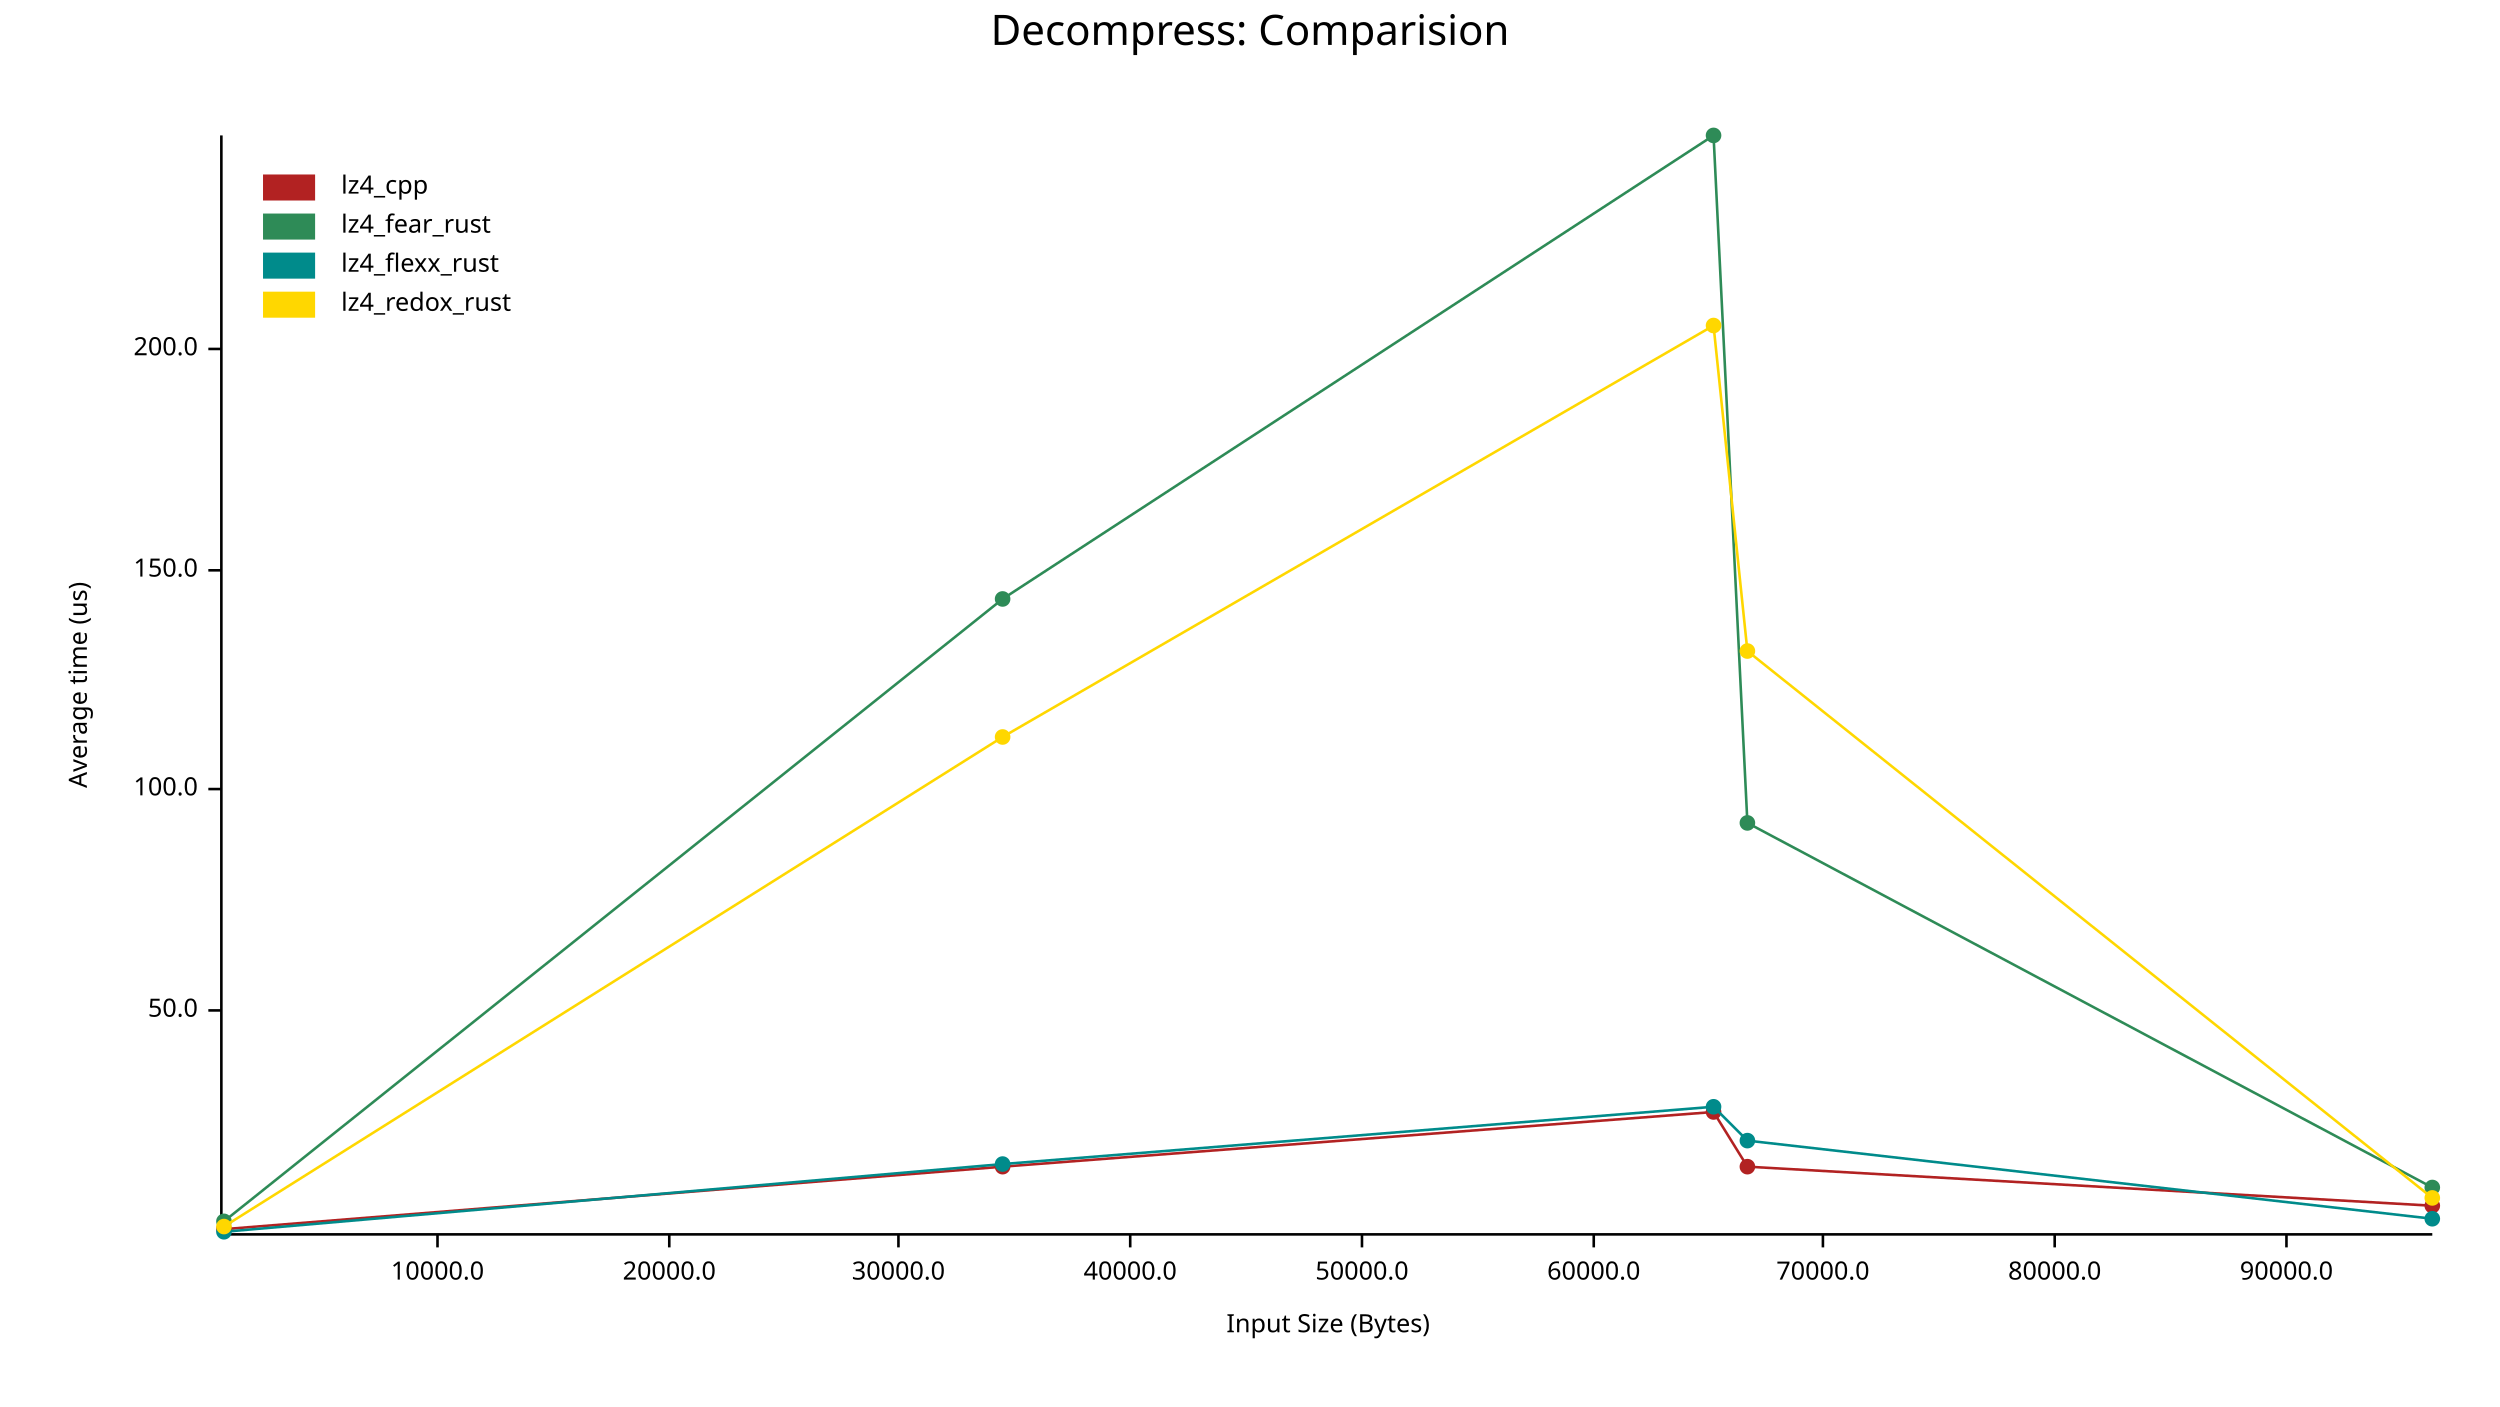
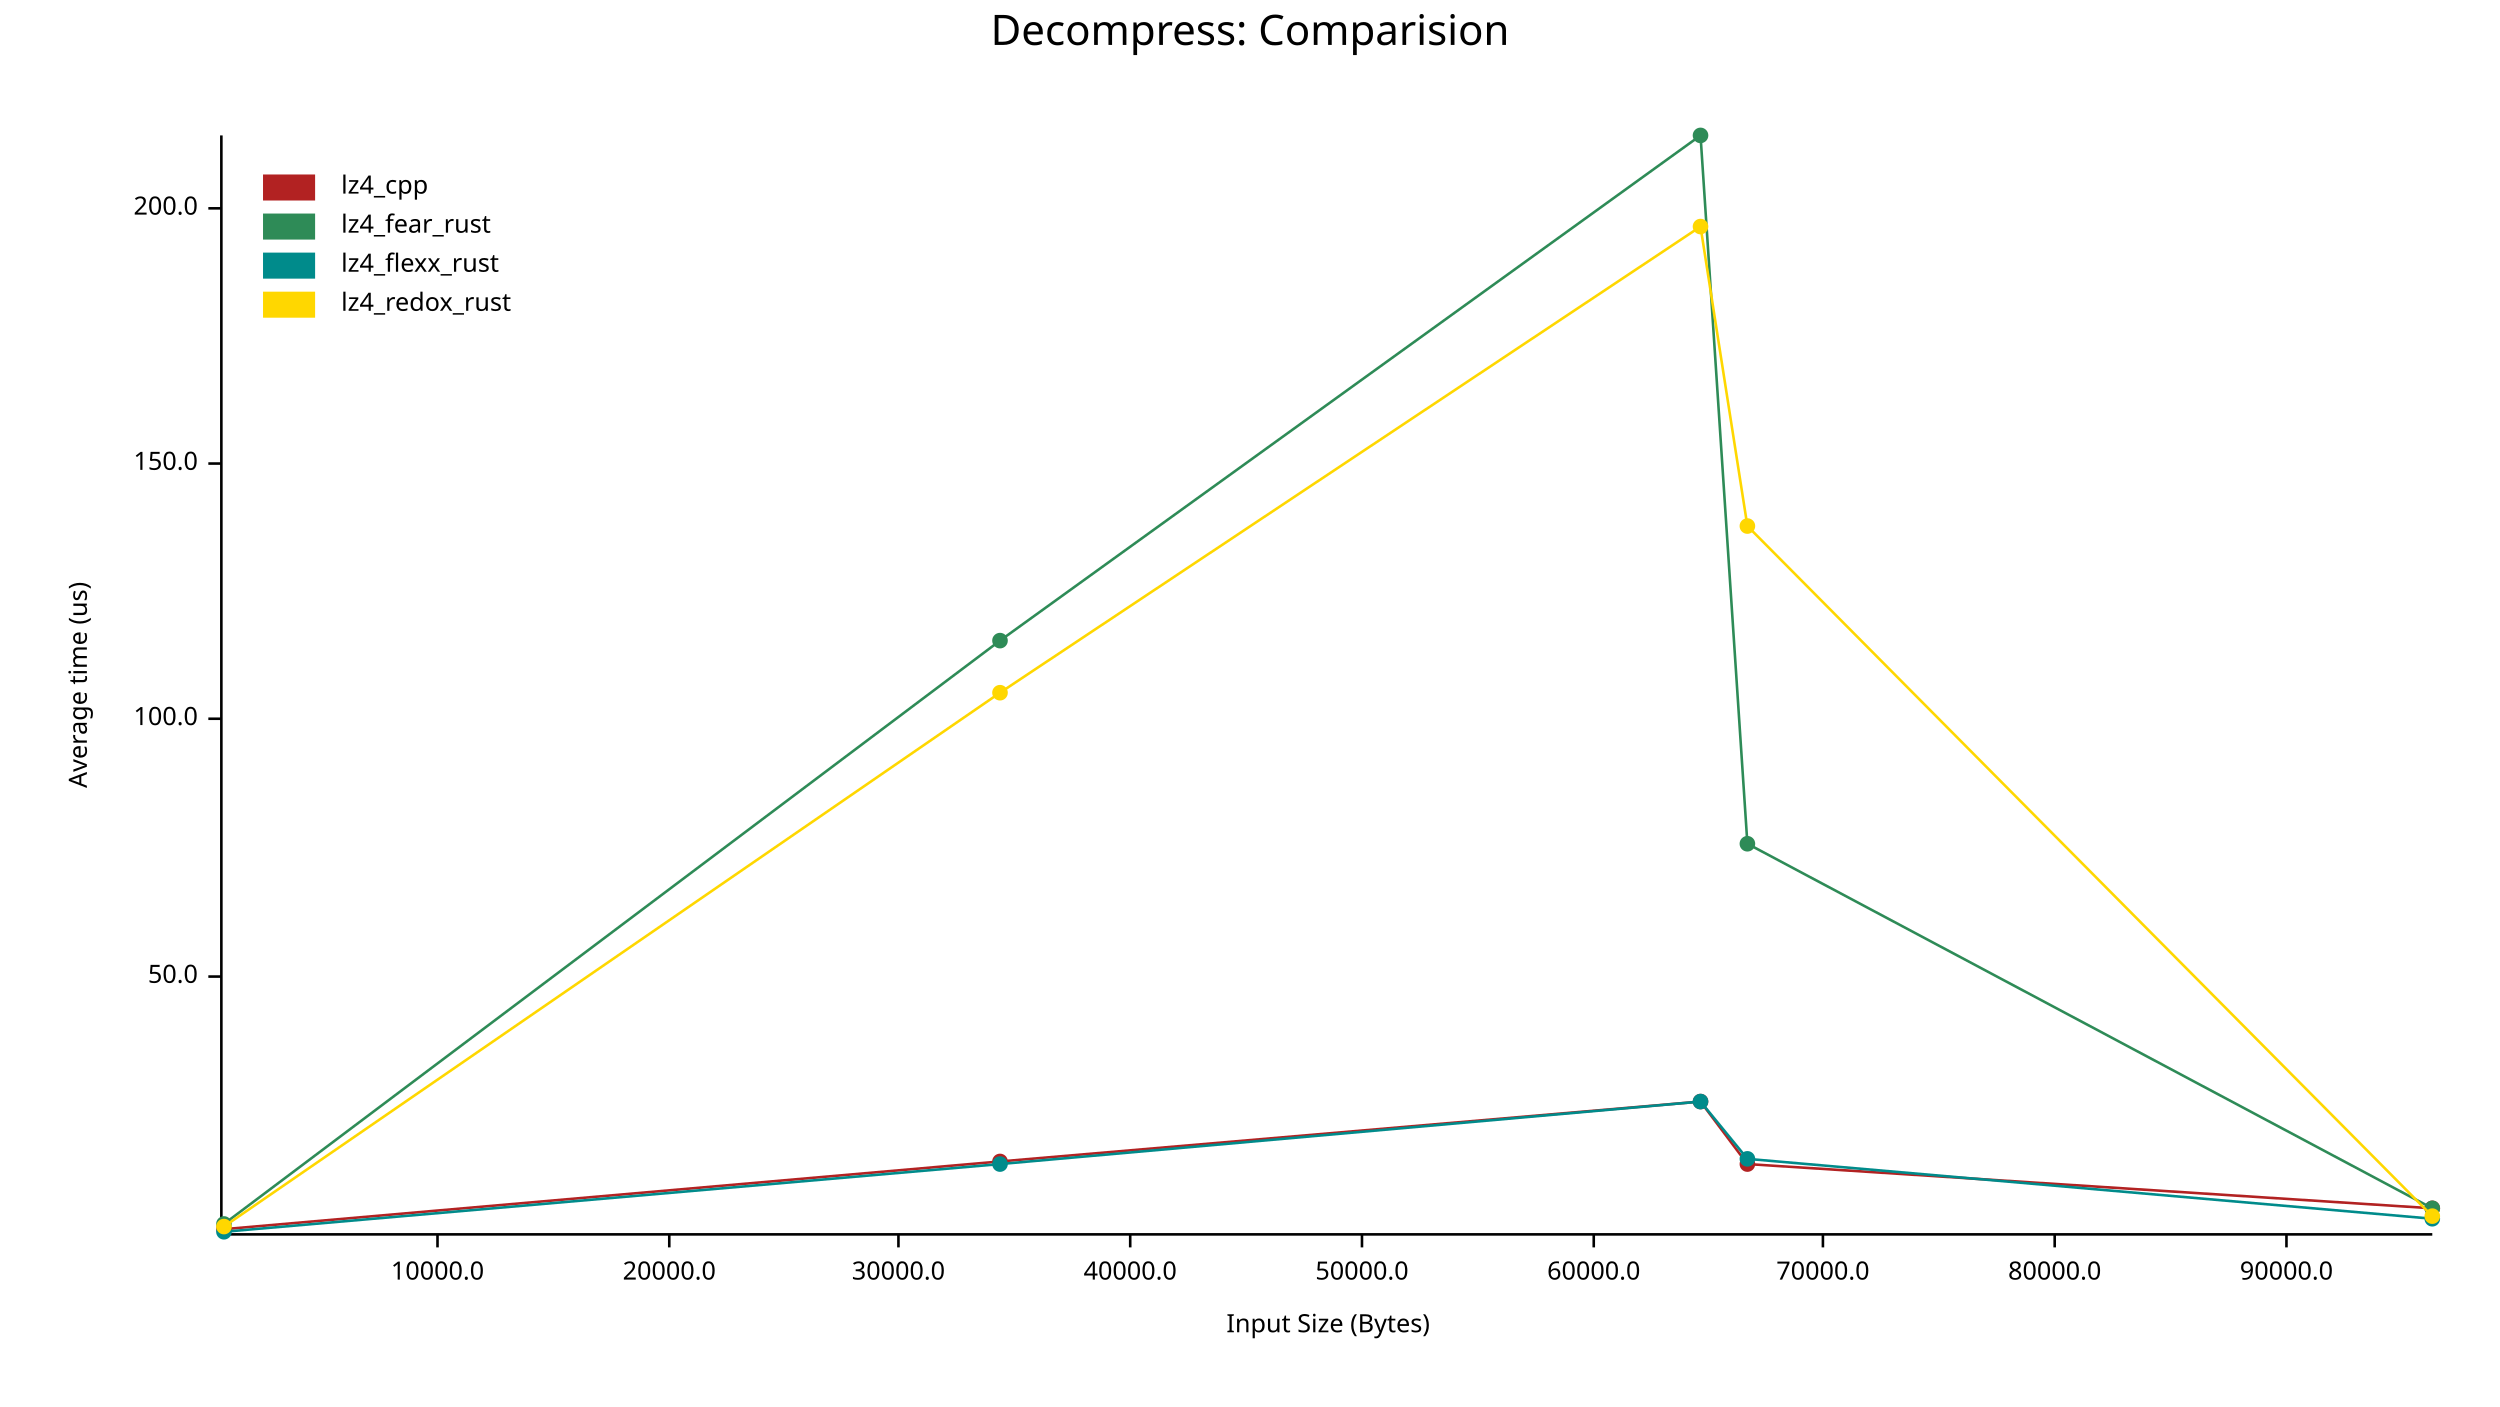
<svg xmlns="http://www.w3.org/2000/svg" width="960" height="540" viewBox="0 0 960 540">
  <text x="480" y="5" dy="0.76em" text-anchor="middle" font-family="sans-serif" font-size="16.129" opacity="1" fill="#000000">
Decompress: Comparision
</text>
  <text x="26" y="263" dy="0.76em" text-anchor="middle" font-family="sans-serif" font-size="9.677" opacity="1" fill="#000000" transform="rotate(270, 26, 263)">
Average time (us)
</text>
  <text x="510" y="514" dy="-0.5ex" text-anchor="middle" font-family="sans-serif" font-size="9.677" opacity="1" fill="#000000">
Input Size (Bytes)
</text>
  <polyline fill="none" opacity="1" stroke="#000000" stroke-width="1" points="85,52 85,474 " />
-   <text x="76" y="388" dy="0.5ex" text-anchor="end" font-family="sans-serif" font-size="9.677" opacity="1" fill="#000000">
+   <text x="76" y="375" dy="0.5ex" text-anchor="end" font-family="sans-serif" font-size="9.677" opacity="1" fill="#000000">
50.0
</text>
-   <polyline fill="none" opacity="1" stroke="#000000" stroke-width="1" points="80,388 85,388 " />
-   <text x="76" y="303" dy="0.5ex" text-anchor="end" font-family="sans-serif" font-size="9.677" opacity="1" fill="#000000">
+   <polyline fill="none" opacity="1" stroke="#000000" stroke-width="1" points="80,375 85,375 " />
+   <text x="76" y="276" dy="0.5ex" text-anchor="end" font-family="sans-serif" font-size="9.677" opacity="1" fill="#000000">
100.0
</text>
-   <polyline fill="none" opacity="1" stroke="#000000" stroke-width="1" points="80,303 85,303 " />
-   <text x="76" y="219" dy="0.5ex" text-anchor="end" font-family="sans-serif" font-size="9.677" opacity="1" fill="#000000">
+   <polyline fill="none" opacity="1" stroke="#000000" stroke-width="1" points="80,276 85,276 " />
+   <text x="76" y="178" dy="0.5ex" text-anchor="end" font-family="sans-serif" font-size="9.677" opacity="1" fill="#000000">
150.0
</text>
-   <polyline fill="none" opacity="1" stroke="#000000" stroke-width="1" points="80,219 85,219 " />
-   <text x="76" y="134" dy="0.5ex" text-anchor="end" font-family="sans-serif" font-size="9.677" opacity="1" fill="#000000">
+   <polyline fill="none" opacity="1" stroke="#000000" stroke-width="1" points="80,178 85,178 " />
+   <text x="76" y="80" dy="0.5ex" text-anchor="end" font-family="sans-serif" font-size="9.677" opacity="1" fill="#000000">
200.0
</text>
-   <polyline fill="none" opacity="1" stroke="#000000" stroke-width="1" points="80,134 85,134 " />
+   <polyline fill="none" opacity="1" stroke="#000000" stroke-width="1" points="80,80 85,80 " />
  <polyline fill="none" opacity="1" stroke="#000000" stroke-width="1" points="86,474 934,474 " />
  <text x="168" y="484" dy="0.76em" text-anchor="middle" font-family="sans-serif" font-size="9.677" opacity="1" fill="#000000">
10000.0
</text>
  <polyline fill="none" opacity="1" stroke="#000000" stroke-width="1" points="168,474 168,479 " />
  <text x="257" y="484" dy="0.76em" text-anchor="middle" font-family="sans-serif" font-size="9.677" opacity="1" fill="#000000">
20000.0
</text>
  <polyline fill="none" opacity="1" stroke="#000000" stroke-width="1" points="257,474 257,479 " />
  <text x="345" y="484" dy="0.76em" text-anchor="middle" font-family="sans-serif" font-size="9.677" opacity="1" fill="#000000">
30000.0
</text>
  <polyline fill="none" opacity="1" stroke="#000000" stroke-width="1" points="345,474 345,479 " />
  <text x="434" y="484" dy="0.76em" text-anchor="middle" font-family="sans-serif" font-size="9.677" opacity="1" fill="#000000">
40000.0
</text>
  <polyline fill="none" opacity="1" stroke="#000000" stroke-width="1" points="434,474 434,479 " />
  <text x="523" y="484" dy="0.76em" text-anchor="middle" font-family="sans-serif" font-size="9.677" opacity="1" fill="#000000">
50000.0
</text>
  <polyline fill="none" opacity="1" stroke="#000000" stroke-width="1" points="523,474 523,479 " />
  <text x="612" y="484" dy="0.76em" text-anchor="middle" font-family="sans-serif" font-size="9.677" opacity="1" fill="#000000">
60000.0
</text>
  <polyline fill="none" opacity="1" stroke="#000000" stroke-width="1" points="612,474 612,479 " />
  <text x="700" y="484" dy="0.76em" text-anchor="middle" font-family="sans-serif" font-size="9.677" opacity="1" fill="#000000">
70000.0
</text>
  <polyline fill="none" opacity="1" stroke="#000000" stroke-width="1" points="700,474 700,479 " />
  <text x="789" y="484" dy="0.76em" text-anchor="middle" font-family="sans-serif" font-size="9.677" opacity="1" fill="#000000">
80000.0
</text>
  <polyline fill="none" opacity="1" stroke="#000000" stroke-width="1" points="789,474 789,479 " />
  <text x="878" y="484" dy="0.76em" text-anchor="middle" font-family="sans-serif" font-size="9.677" opacity="1" fill="#000000">
90000.0
</text>
  <polyline fill="none" opacity="1" stroke="#000000" stroke-width="1" points="878,474 878,479 " />
  <circle cx="86" cy="472" r="3" opacity="1" fill="#B22222" stroke="none" />
-   <circle cx="385" cy="448" r="3" opacity="1" fill="#B22222" stroke="none" />
-   <circle cx="658" cy="427" r="3" opacity="1" fill="#B22222" stroke="none" />
-   <circle cx="671" cy="448" r="3" opacity="1" fill="#B22222" stroke="none" />
-   <circle cx="934" cy="463" r="3" opacity="1" fill="#B22222" stroke="none" />
-   <polyline fill="none" opacity="1" stroke="#B22222" stroke-width="1" points="86,472 385,448 658,427 671,448 934,463 " />
-   <circle cx="86" cy="469" r="3" opacity="1" fill="#2E8B57" stroke="none" />
-   <circle cx="385" cy="230" r="3" opacity="1" fill="#2E8B57" stroke="none" />
-   <circle cx="658" cy="52" r="3" opacity="1" fill="#2E8B57" stroke="none" />
-   <circle cx="671" cy="316" r="3" opacity="1" fill="#2E8B57" stroke="none" />
-   <circle cx="934" cy="456" r="3" opacity="1" fill="#2E8B57" stroke="none" />
-   <polyline fill="none" opacity="1" stroke="#2E8B57" stroke-width="1" points="86,469 385,230 658,52 671,316 934,456 " />
+   <circle cx="384" cy="446" r="3" opacity="1" fill="#B22222" stroke="none" />
+   <circle cx="653" cy="423" r="3" opacity="1" fill="#B22222" stroke="none" />
+   <circle cx="671" cy="447" r="3" opacity="1" fill="#B22222" stroke="none" />
+   <circle cx="934" cy="464" r="3" opacity="1" fill="#B22222" stroke="none" />
+   <polyline fill="none" opacity="1" stroke="#B22222" stroke-width="1" points="86,472 384,446 653,423 671,447 934,464 " />
+   <circle cx="86" cy="470" r="3" opacity="1" fill="#2E8B57" stroke="none" />
+   <circle cx="384" cy="246" r="3" opacity="1" fill="#2E8B57" stroke="none" />
+   <circle cx="653" cy="52" r="3" opacity="1" fill="#2E8B57" stroke="none" />
+   <circle cx="671" cy="324" r="3" opacity="1" fill="#2E8B57" stroke="none" />
+   <circle cx="934" cy="464" r="3" opacity="1" fill="#2E8B57" stroke="none" />
+   <polyline fill="none" opacity="1" stroke="#2E8B57" stroke-width="1" points="86,470 384,246 653,52 671,324 934,464 " />
  <circle cx="86" cy="473" r="3" opacity="1" fill="#008B8B" stroke="none" />
-   <circle cx="385" cy="447" r="3" opacity="1" fill="#008B8B" stroke="none" />
-   <circle cx="658" cy="425" r="3" opacity="1" fill="#008B8B" stroke="none" />
-   <circle cx="671" cy="438" r="3" opacity="1" fill="#008B8B" stroke="none" />
+   <circle cx="384" cy="447" r="3" opacity="1" fill="#008B8B" stroke="none" />
+   <circle cx="653" cy="423" r="3" opacity="1" fill="#008B8B" stroke="none" />
+   <circle cx="671" cy="445" r="3" opacity="1" fill="#008B8B" stroke="none" />
  <circle cx="934" cy="468" r="3" opacity="1" fill="#008B8B" stroke="none" />
-   <polyline fill="none" opacity="1" stroke="#008B8B" stroke-width="1" points="86,473 385,447 658,425 671,438 934,468 " />
+   <polyline fill="none" opacity="1" stroke="#008B8B" stroke-width="1" points="86,473 384,447 653,423 671,445 934,468 " />
  <circle cx="86" cy="471" r="3" opacity="1" fill="#FFD700" stroke="none" />
-   <circle cx="385" cy="283" r="3" opacity="1" fill="#FFD700" stroke="none" />
-   <circle cx="658" cy="125" r="3" opacity="1" fill="#FFD700" stroke="none" />
-   <circle cx="671" cy="250" r="3" opacity="1" fill="#FFD700" stroke="none" />
-   <circle cx="934" cy="460" r="3" opacity="1" fill="#FFD700" stroke="none" />
-   <polyline fill="none" opacity="1" stroke="#FFD700" stroke-width="1" points="86,471 385,283 658,125 671,250 934,460 " />
+   <circle cx="384" cy="266" r="3" opacity="1" fill="#FFD700" stroke="none" />
+   <circle cx="653" cy="87" r="3" opacity="1" fill="#FFD700" stroke="none" />
+   <circle cx="671" cy="202" r="3" opacity="1" fill="#FFD700" stroke="none" />
+   <circle cx="934" cy="467" r="3" opacity="1" fill="#FFD700" stroke="none" />
+   <polyline fill="none" opacity="1" stroke="#FFD700" stroke-width="1" points="86,471 384,266 653,87 671,202 934,467 " />
  <text x="131" y="67" dy="0.76em" text-anchor="start" font-family="sans-serif" font-size="9.677" opacity="1" fill="#000000">
lz4_cpp
</text>
  <text x="131" y="82" dy="0.76em" text-anchor="start" font-family="sans-serif" font-size="9.677" opacity="1" fill="#000000">
lz4_fear_rust
</text>
  <text x="131" y="97" dy="0.76em" text-anchor="start" font-family="sans-serif" font-size="9.677" opacity="1" fill="#000000">
lz4_flexx_rust
</text>
  <text x="131" y="112" dy="0.76em" text-anchor="start" font-family="sans-serif" font-size="9.677" opacity="1" fill="#000000">
lz4_redox_rust
</text>
  <rect x="101" y="67" width="20" height="10" opacity="1" fill="#B22222" stroke="none" />
  <rect x="101" y="82" width="20" height="10" opacity="1" fill="#2E8B57" stroke="none" />
  <rect x="101" y="97" width="20" height="10" opacity="1" fill="#008B8B" stroke="none" />
  <rect x="101" y="112" width="20" height="10" opacity="1" fill="#FFD700" stroke="none" />
</svg>
